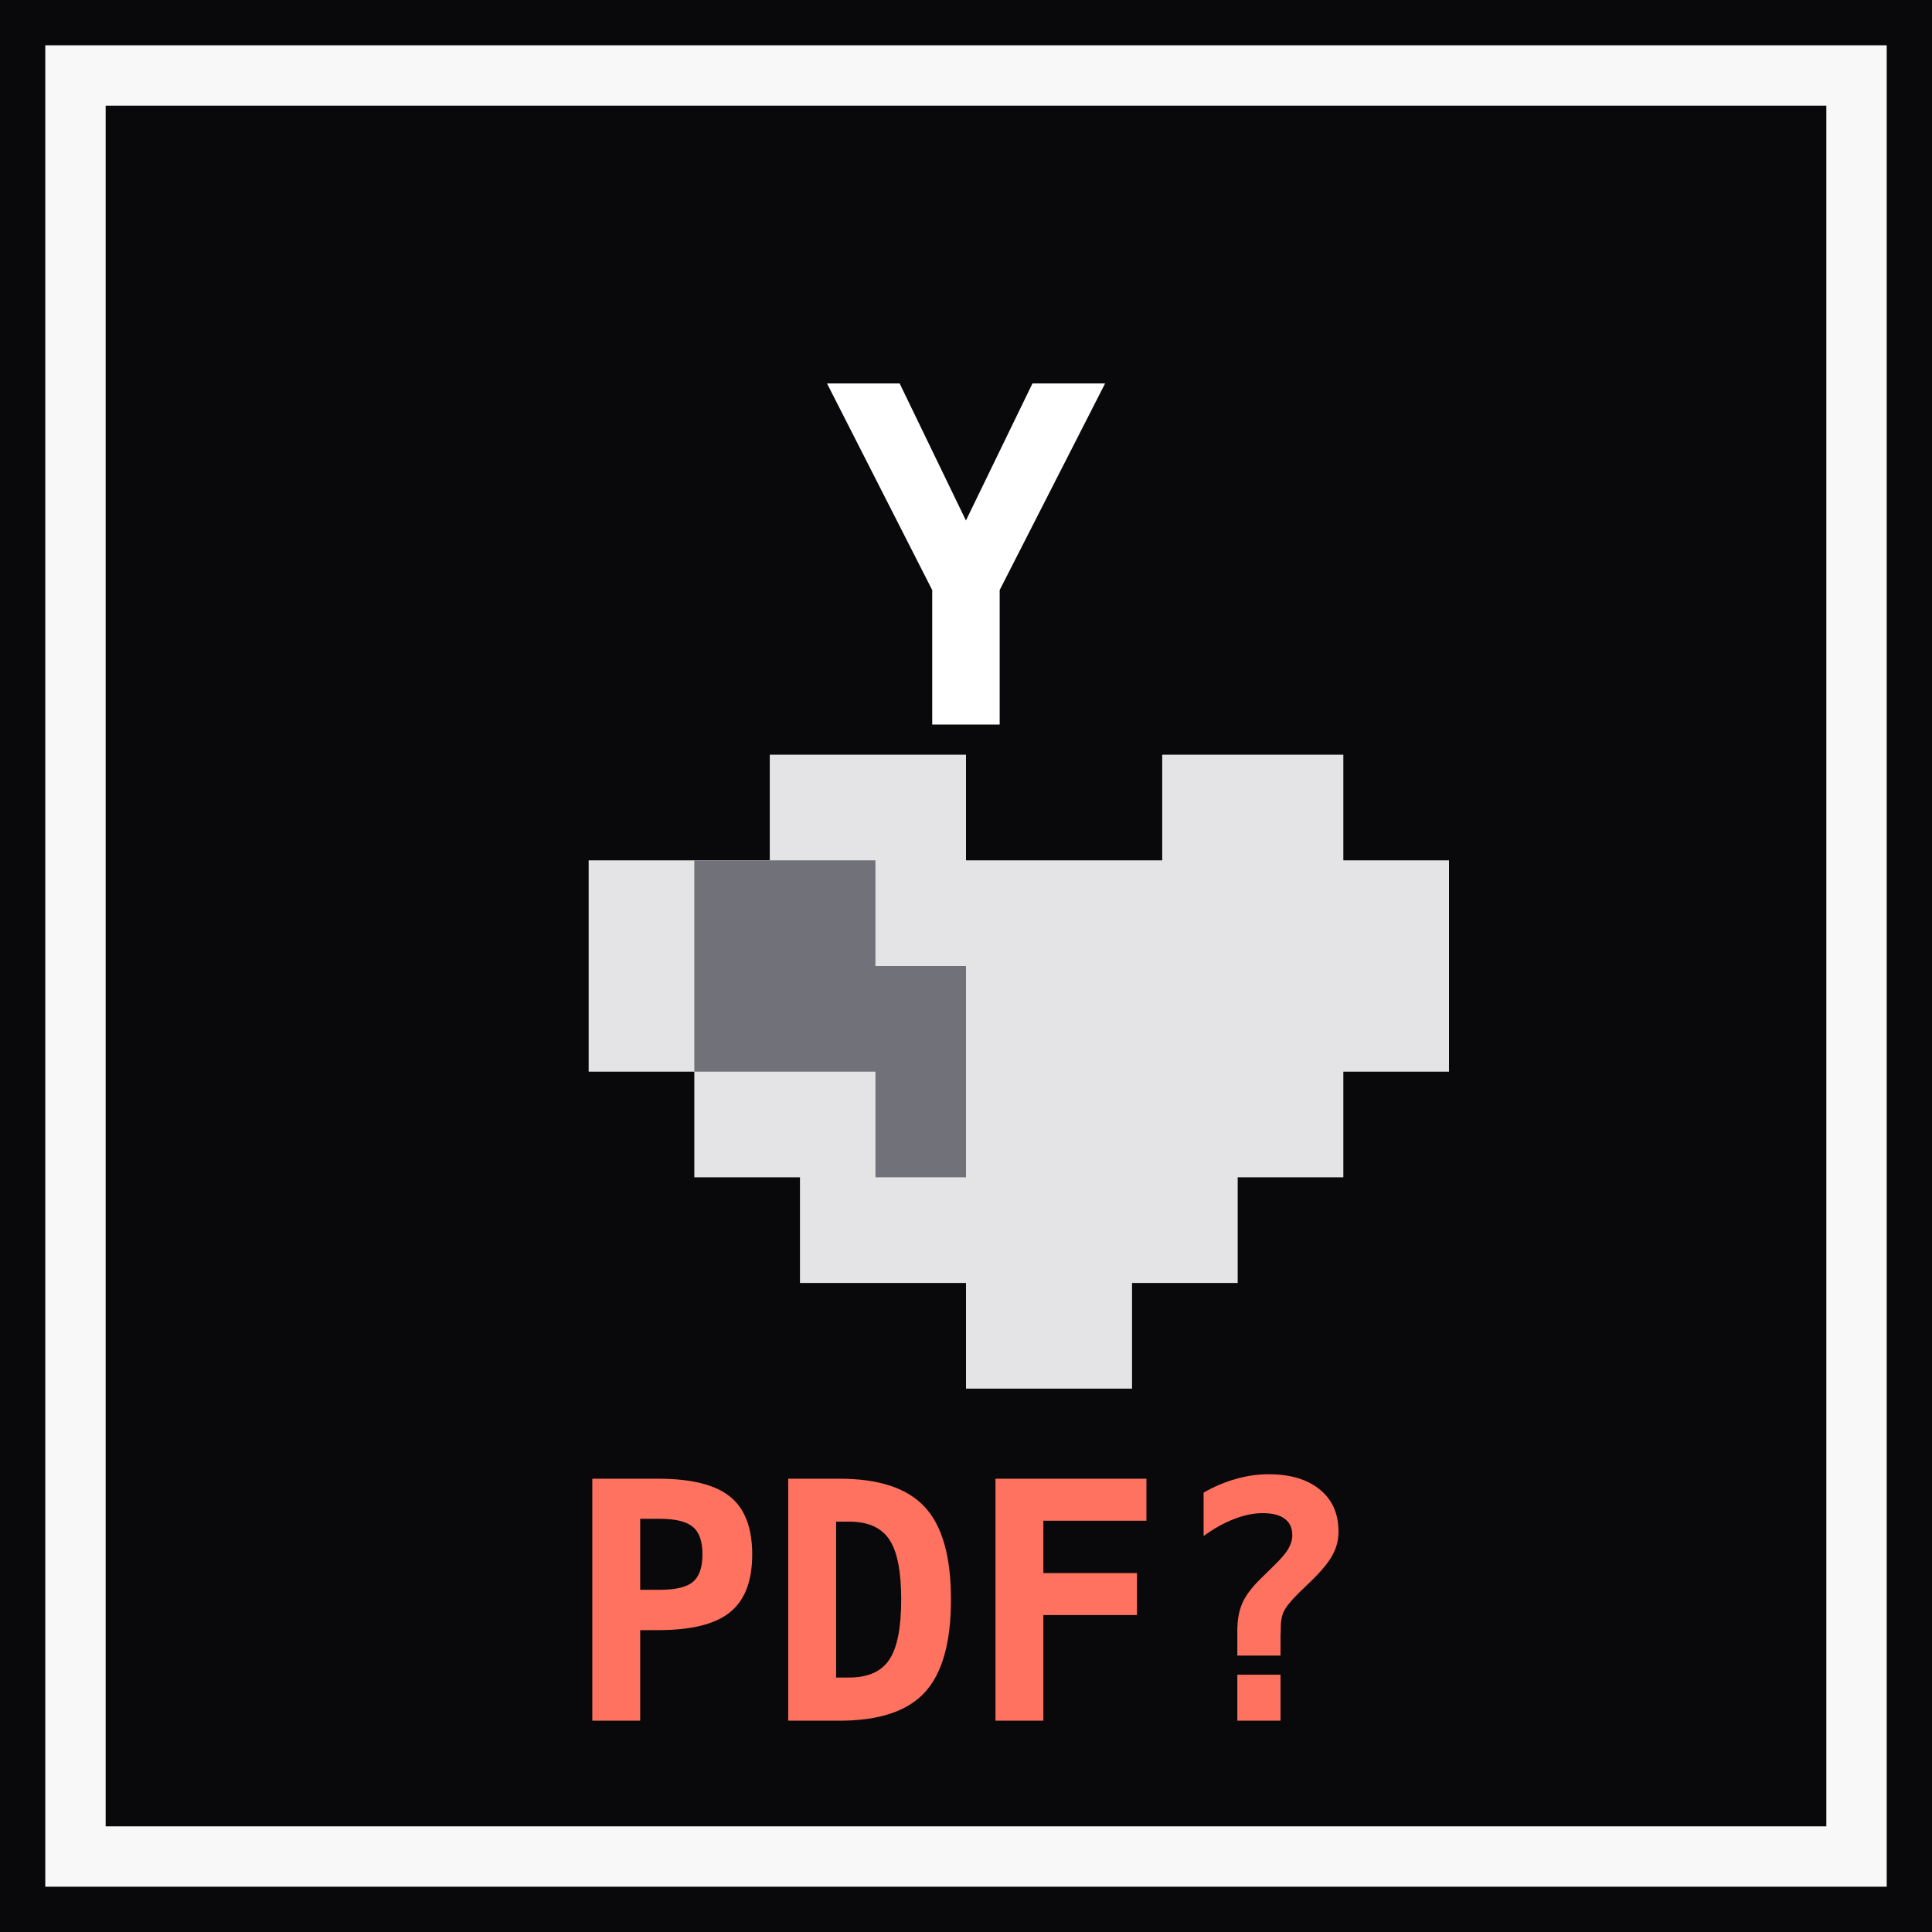
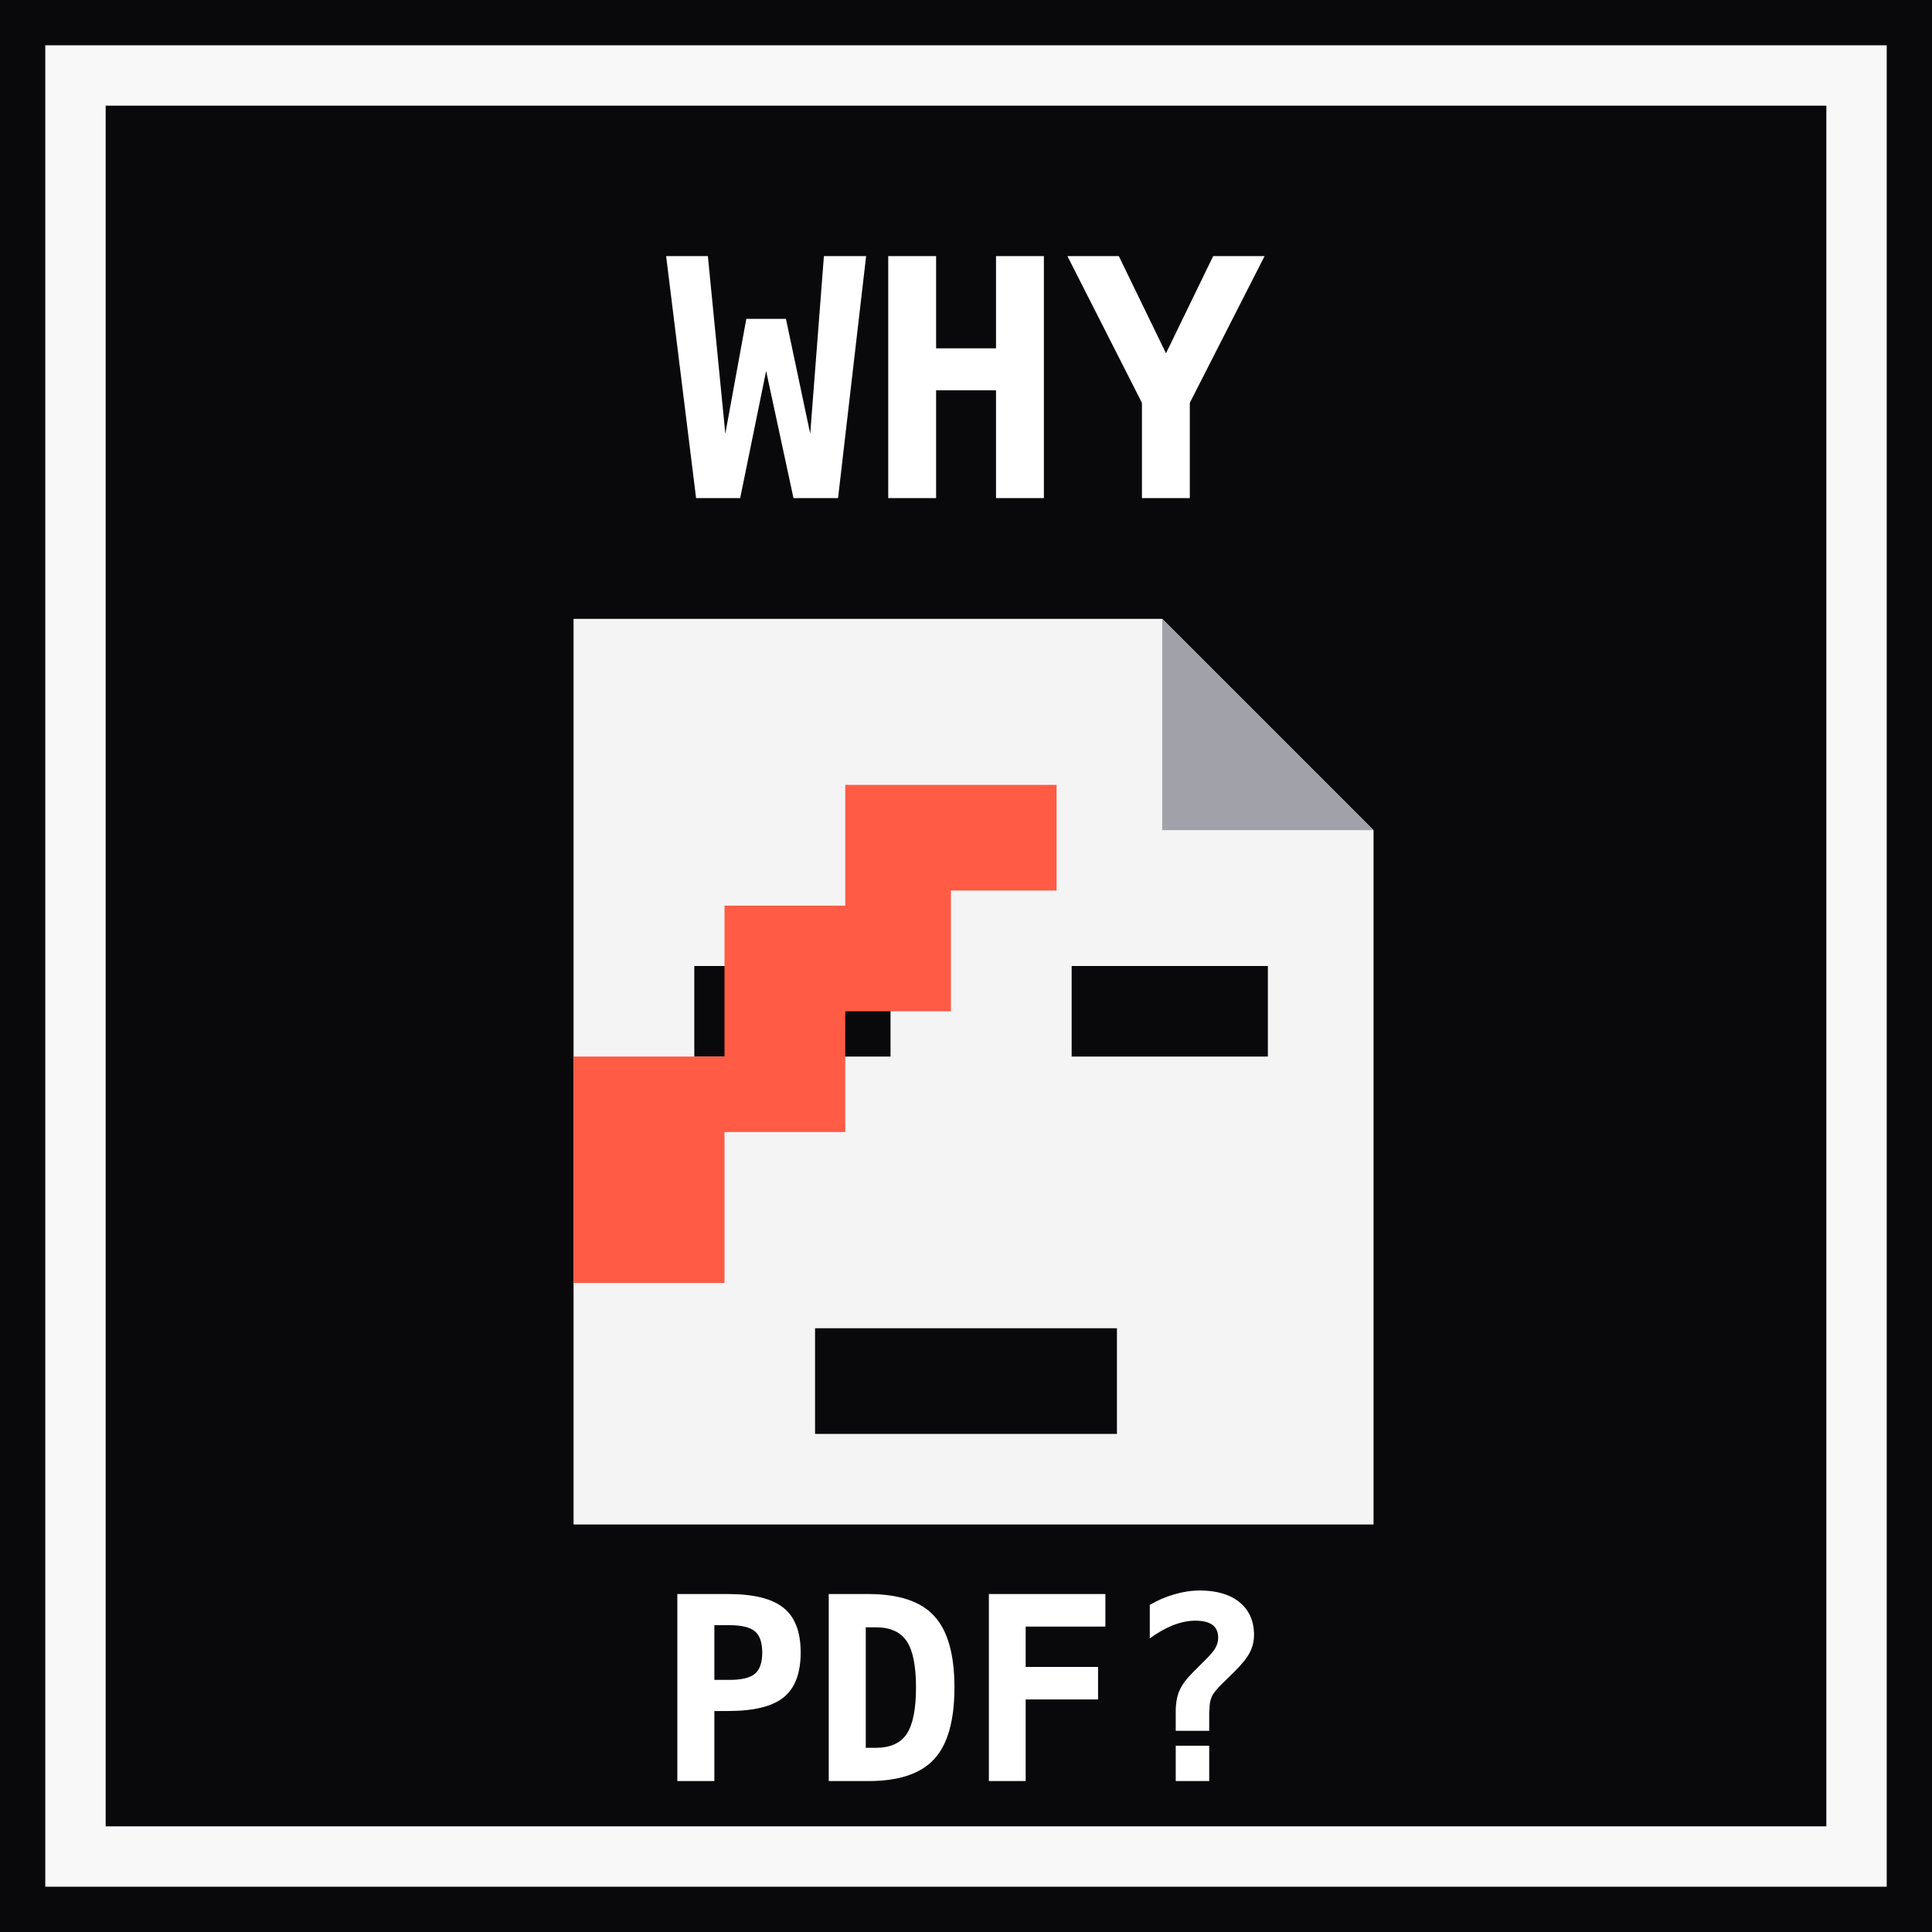
<svg xmlns="http://www.w3.org/2000/svg" width="128" height="128" viewBox="0 0 128 128">
  <rect width="128" height="128" fill="#09090b" />
  <rect x="5" y="5" width="118" height="118" fill="none" stroke="#f8f8f9" stroke-width="4" />
-   <text x="64" y="48" text-anchor="middle" fill="#fff" font-family="monospace" font-size="31" font-weight="700">Y</text>
-   <path fill="#e4e4e7" d="M39 57h12v-7h13v7h13v-7h12v7h7v14h-7v7h-7v7h-7v7H64v-7H53v-7h-7v-7h-7z" />
-   <path fill="#71717a" d="M46 57h12v7h6v14h-6v-7H46z" />
-   <text x="64" y="114" text-anchor="middle" fill="#ff725f" font-family="monospace" font-size="22" font-weight="700">PDF?</text>
+   <text x="64" y="33" text-anchor="middle" fill="#fff" font-family="monospace" font-size="22" font-weight="700">WHY</text>
+   <path fill="#f4f4f5" d="M38 41h39l14 14v46H38z" />
+   <path fill="#a1a1aa" d="M77 41v14h14z" />
+   <path fill="#09090b" d="M46 64h13v6H46zm25 0h13v6H71zM54 88h20v7H54z" />
+   <path fill="#ff5b45" d="M56 52h14v7h-7v8h-7v8h-8v10H38V70h10V60h8z" />
+   <text x="64" y="118" text-anchor="middle" fill="#fff" font-family="monospace" font-size="17" font-weight="700">PDF?</text>
</svg>
